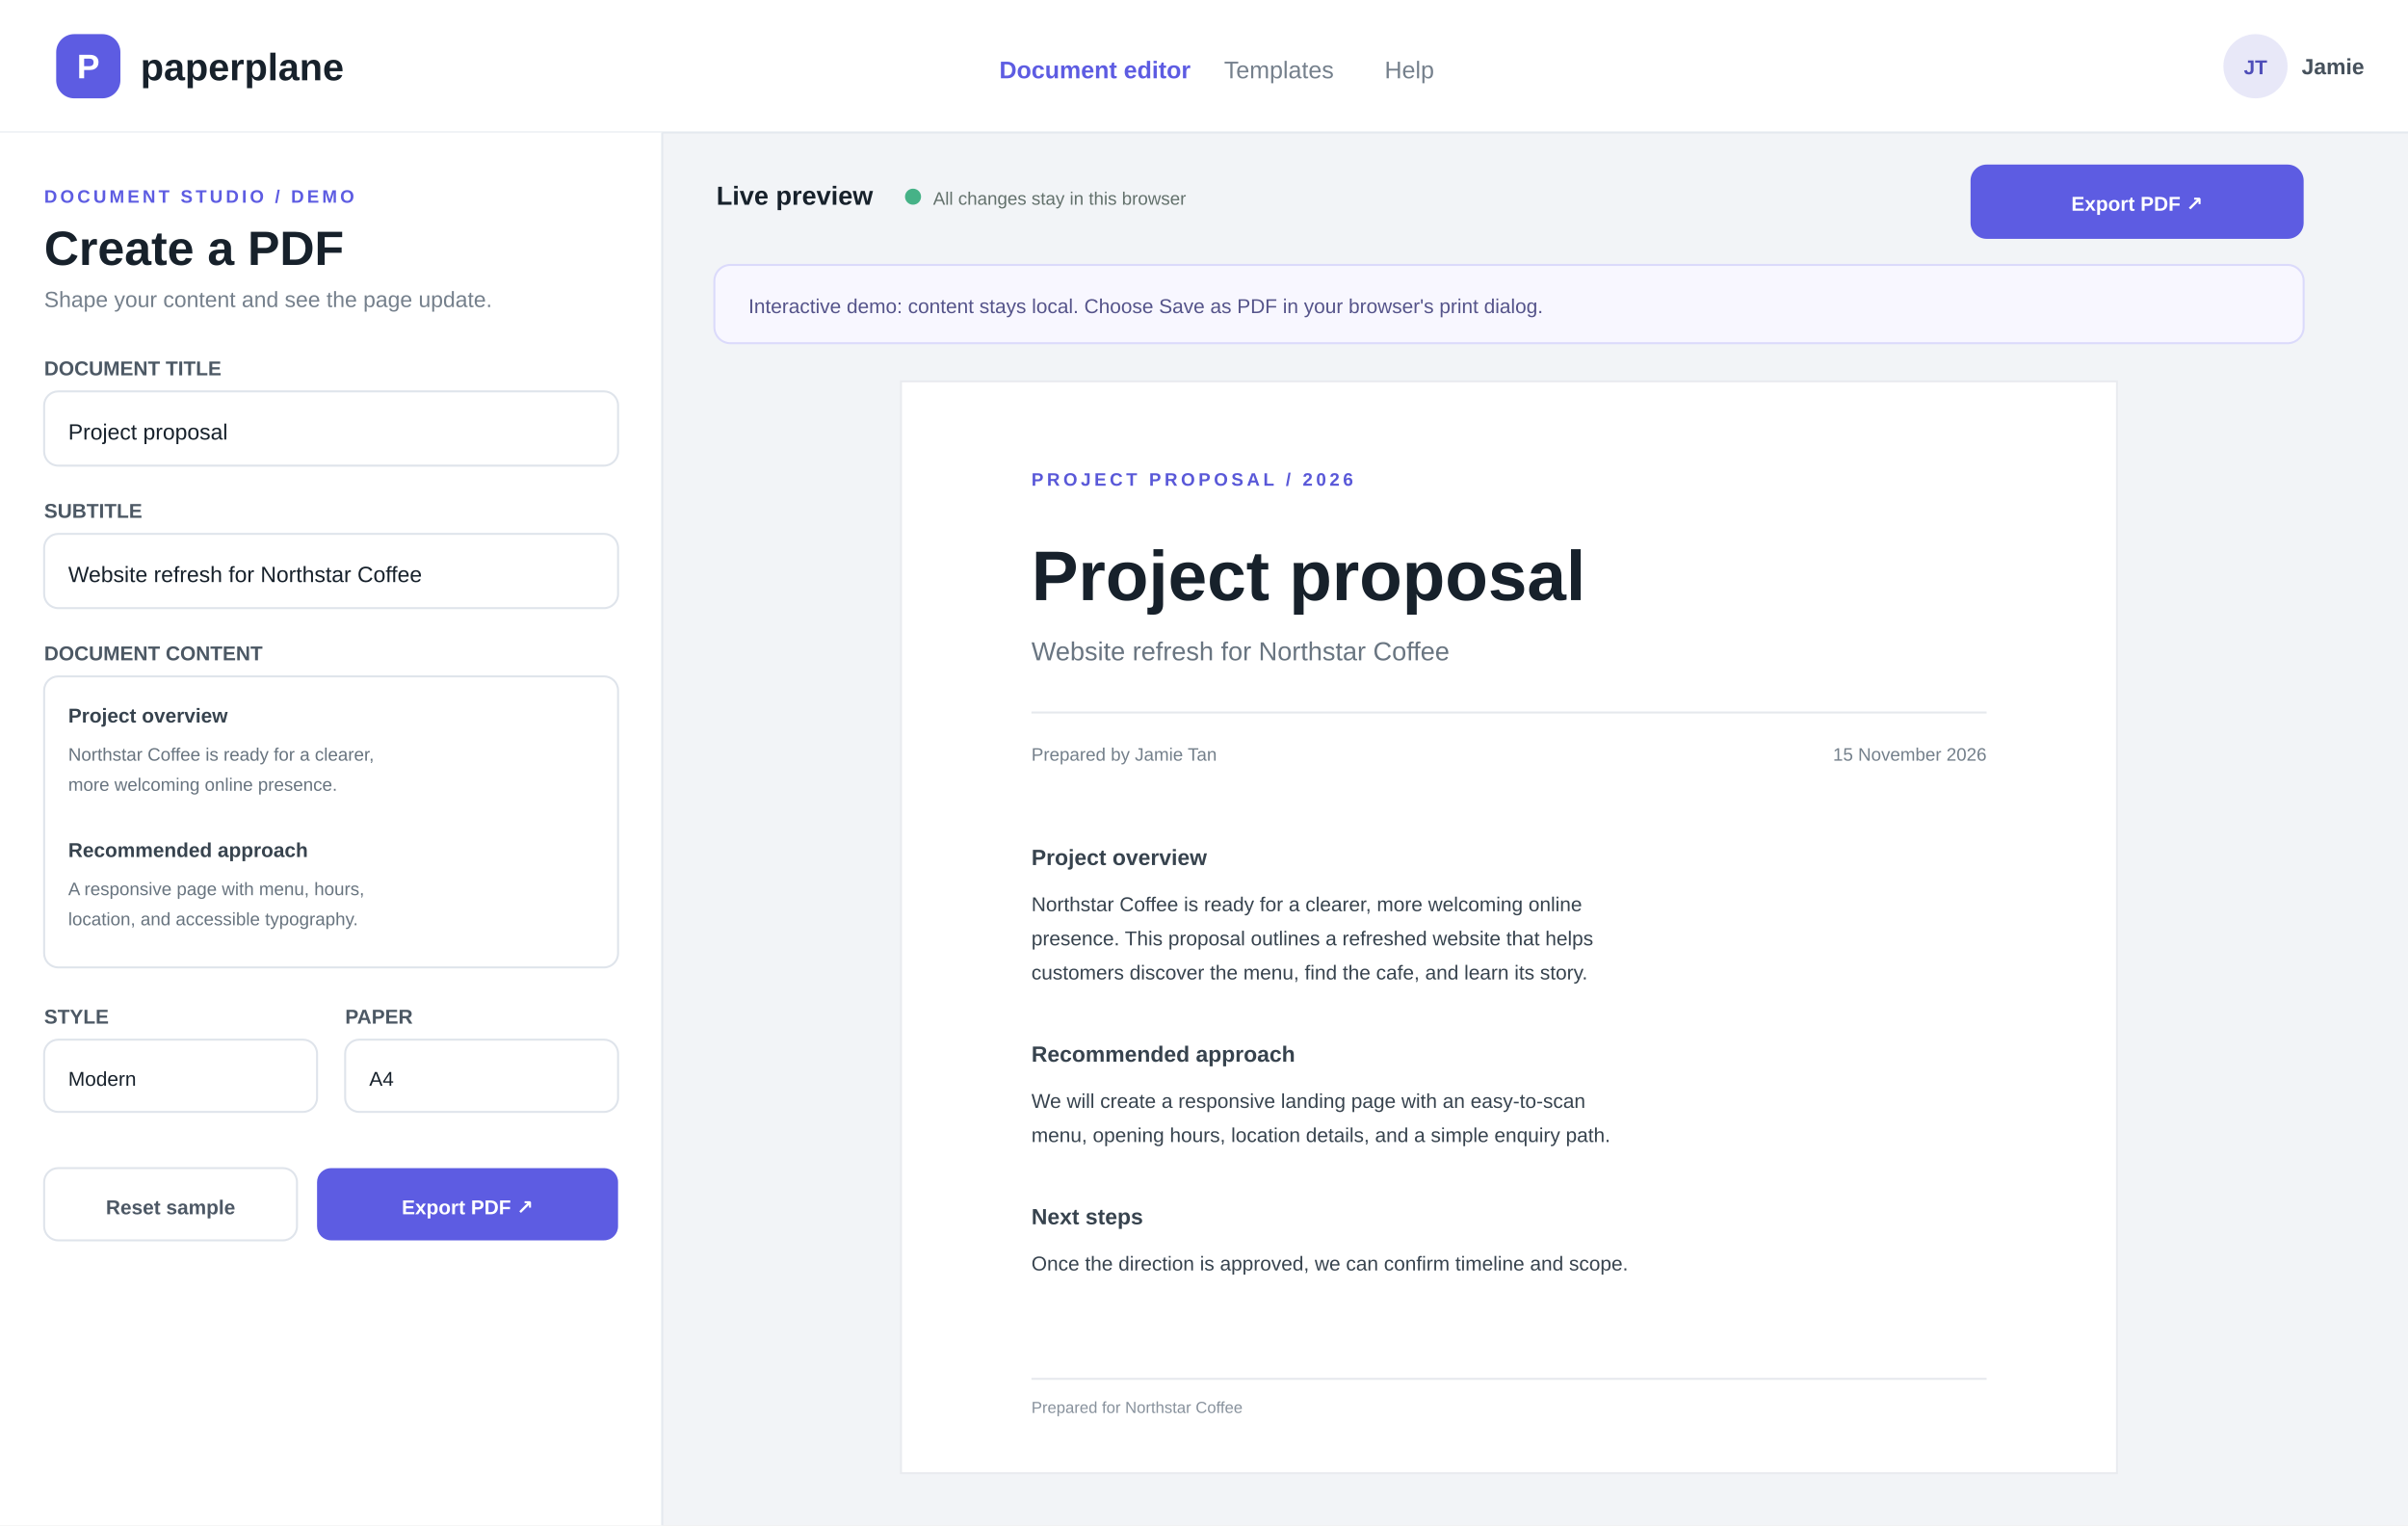
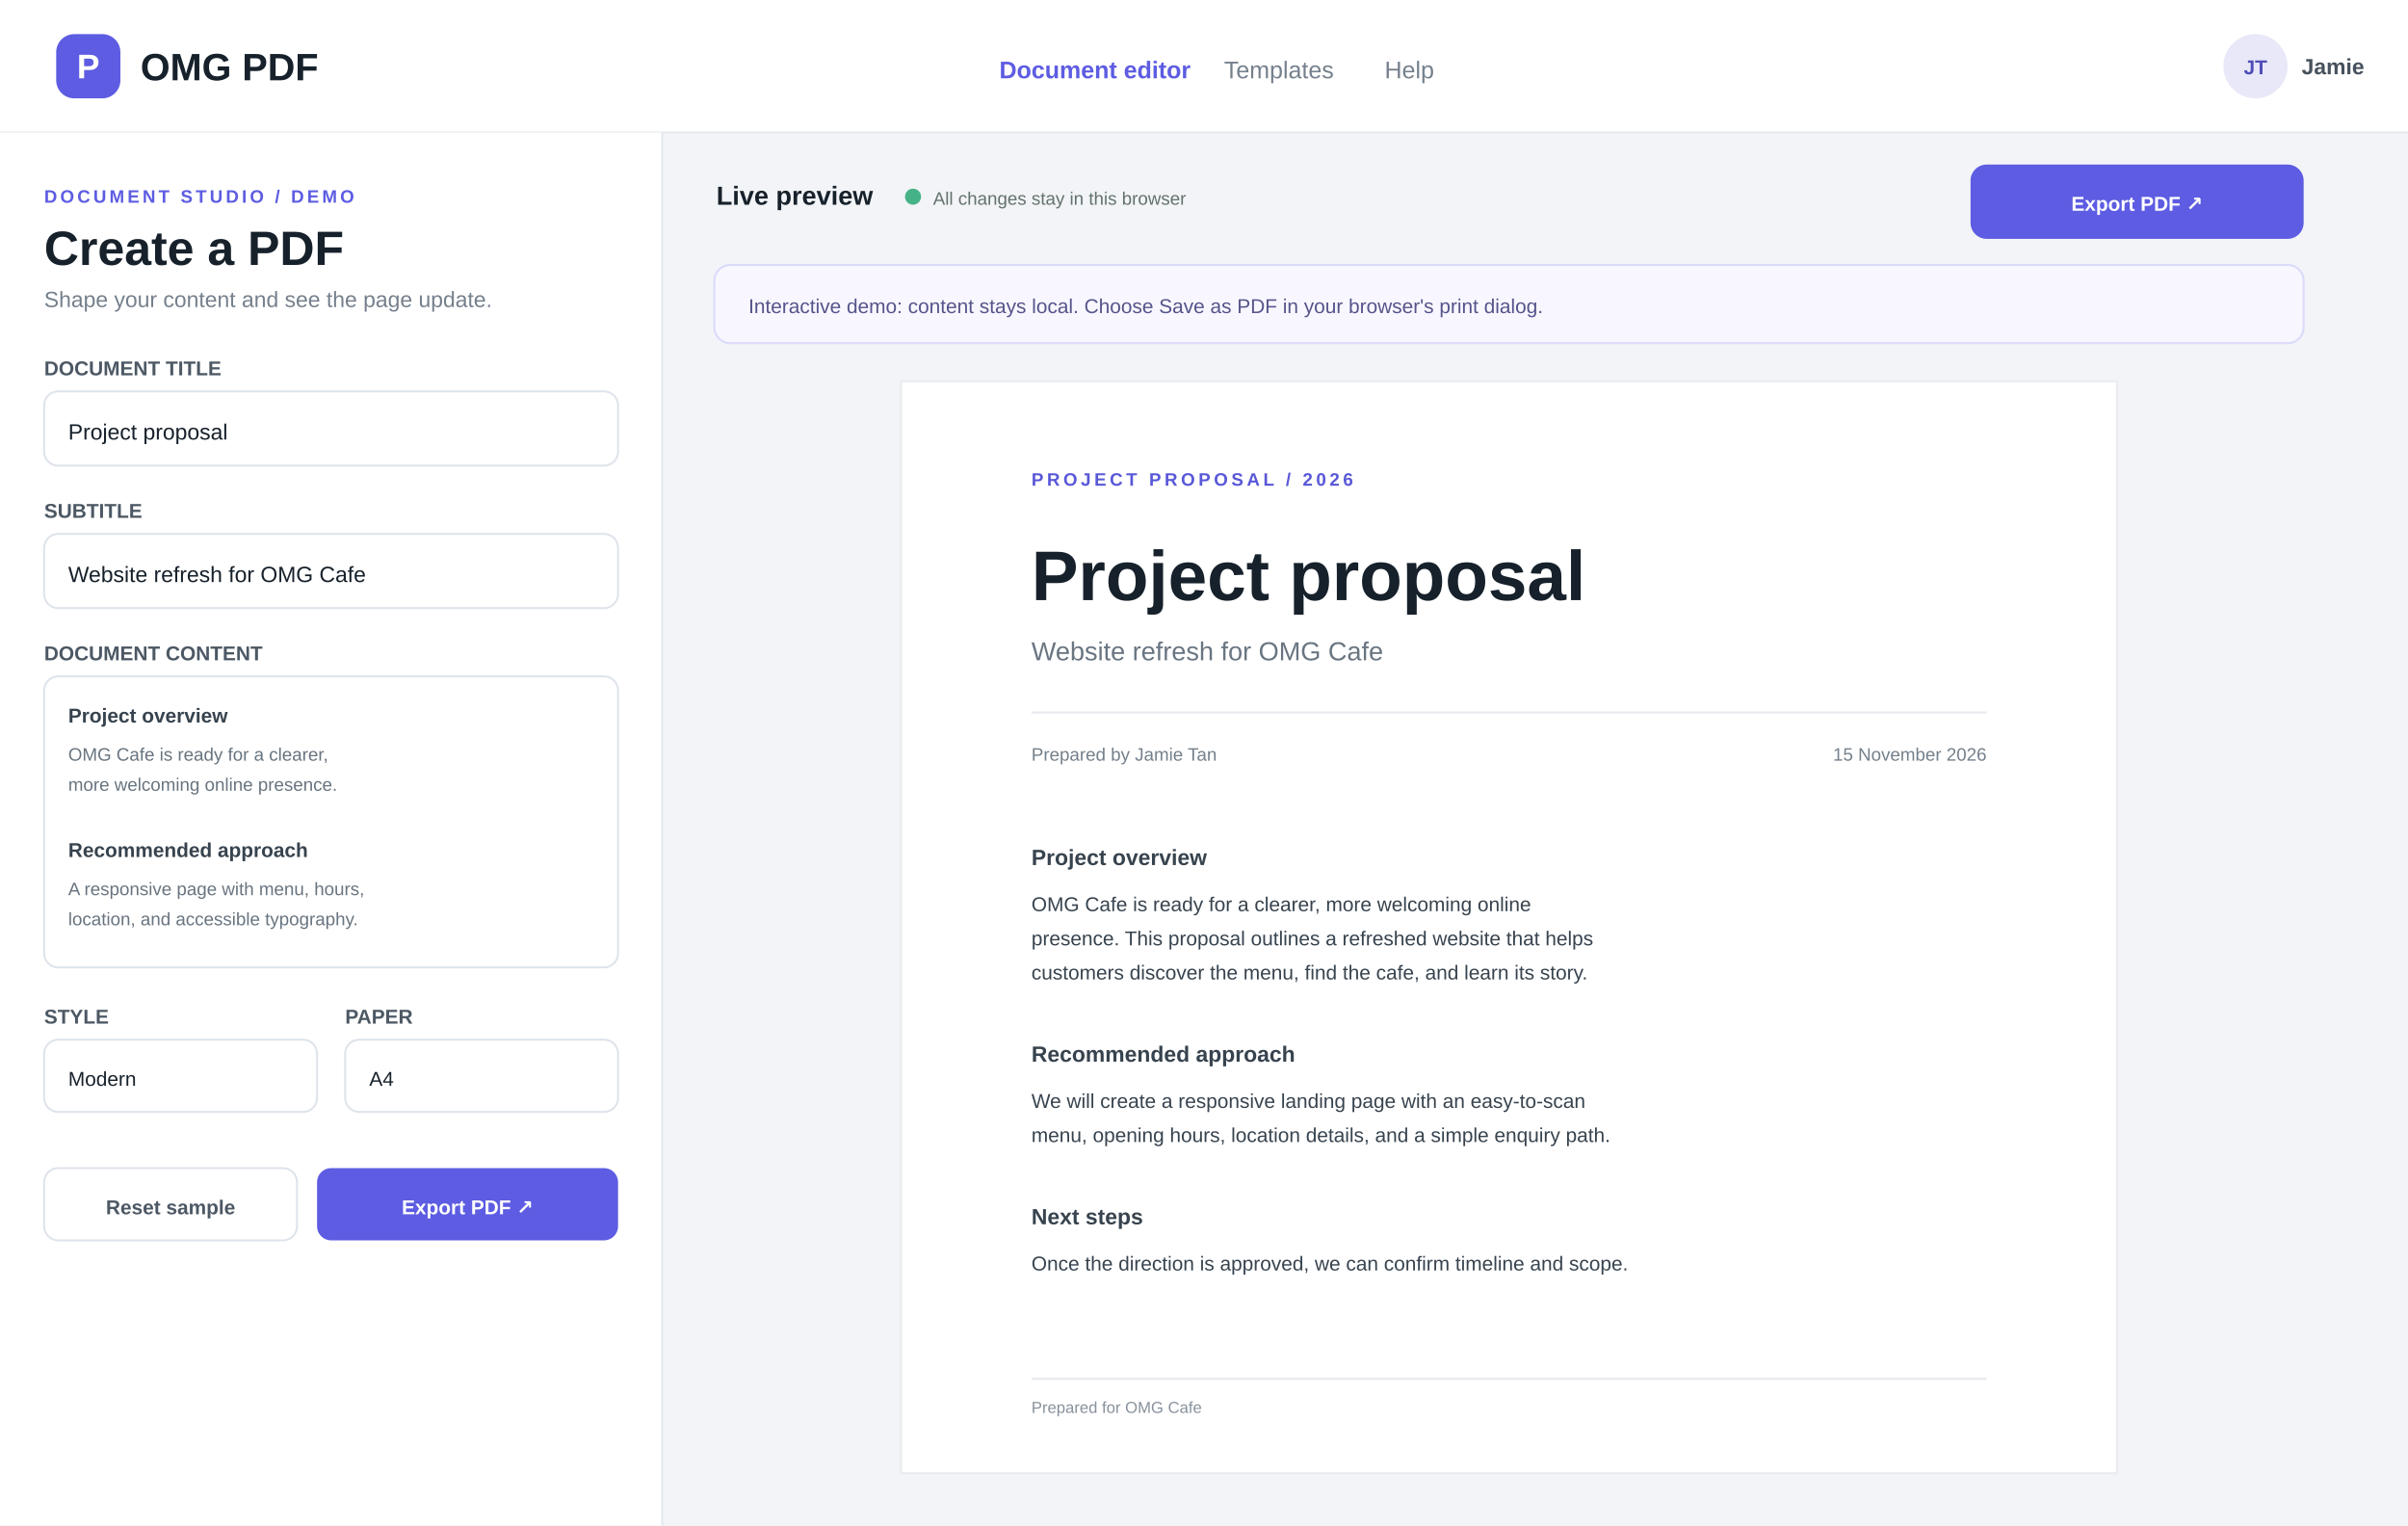
<svg xmlns="http://www.w3.org/2000/svg" width="1200" height="760" viewBox="0 0 1200 760">
  <rect width="1200" height="760" fill="#f2f4f7" />
  <rect width="1200" height="66" fill="#fff" />
  <path d="M0 66h1200" stroke="#e4e9ef" />
  <rect x="28" y="17" width="32" height="32" rx="9" fill="#5d5ce2" />
  <text x="44" y="39" fill="#fff" font-family="Arial,sans-serif" font-size="17" font-weight="700" text-anchor="middle">P</text>
-   <text x="70" y="40" fill="#17212b" font-family="Arial,sans-serif" font-size="19" font-weight="700">paperplane</text>
+   <text x="70" y="40" fill="#17212b" font-family="Arial,sans-serif" font-size="19" font-weight="700">OMG PDF</text>
  <text x="498" y="39" fill="#5d5ce2" font-family="Arial,sans-serif" font-size="12" font-weight="700">Document editor</text>
  <text x="610" y="39" fill="#75808c" font-family="Arial,sans-serif" font-size="12">Templates</text>
  <text x="690" y="39" fill="#75808c" font-family="Arial,sans-serif" font-size="12">Help</text>
  <circle cx="1124" cy="33" r="16" fill="#e8e8f8" />
  <text x="1124" y="37" fill="#4f4eb9" font-family="Arial,sans-serif" font-size="10" font-weight="700" text-anchor="middle">JT</text>
  <text x="1147" y="37" fill="#46515c" font-family="Arial,sans-serif" font-size="11" font-weight="700">Jamie</text>
  <rect y="66" width="330" height="694" fill="#fff" />
  <path d="M330 66v694" stroke="#e4e9ef" />
  <text x="22" y="101" fill="#5d5ce2" font-family="Arial,sans-serif" font-size="9" font-weight="700" letter-spacing="1.5">DOCUMENT STUDIO / DEMO</text>
  <text x="22" y="132" fill="#17212b" font-family="Arial,sans-serif" font-size="24" font-weight="700">Create a PDF</text>
  <text x="22" y="153" fill="#75808c" font-family="Arial,sans-serif" font-size="11">Shape your content and see the page update.</text>
  <text x="22" y="187" fill="#4c5864" font-family="Arial,sans-serif" font-size="10" font-weight="700">DOCUMENT TITLE</text>
  <rect x="22" y="195" width="286" height="37" rx="7" fill="#fff" stroke="#dfe4eb" />
  <text x="34" y="219" fill="#17212b" font-family="Arial,sans-serif" font-size="11">Project proposal</text>
  <text x="22" y="258" fill="#4c5864" font-family="Arial,sans-serif" font-size="10" font-weight="700">SUBTITLE</text>
  <rect x="22" y="266" width="286" height="37" rx="7" fill="#fff" stroke="#dfe4eb" />
-   <text x="34" y="290" fill="#17212b" font-family="Arial,sans-serif" font-size="11">Website refresh for Northstar Coffee</text>
+   <text x="34" y="290" fill="#17212b" font-family="Arial,sans-serif" font-size="11">Website refresh for OMG Cafe</text>
  <text x="22" y="329" fill="#4c5864" font-family="Arial,sans-serif" font-size="10" font-weight="700">DOCUMENT CONTENT</text>
  <rect x="22" y="337" width="286" height="145" rx="7" fill="#fff" stroke="#dfe4eb" />
  <text x="34" y="360" fill="#37434e" font-family="Arial,sans-serif" font-size="10" font-weight="700">Project overview</text>
-   <text x="34" y="379" fill="#68747f" font-family="Arial,sans-serif" font-size="9">Northstar Coffee is ready for a clearer,</text>
+   <text x="34" y="379" fill="#68747f" font-family="Arial,sans-serif" font-size="9">OMG Cafe is ready for a clearer,</text>
  <text x="34" y="394" fill="#68747f" font-family="Arial,sans-serif" font-size="9">more welcoming online presence.</text>
  <text x="34" y="427" fill="#37434e" font-family="Arial,sans-serif" font-size="10" font-weight="700">Recommended approach</text>
  <text x="34" y="446" fill="#68747f" font-family="Arial,sans-serif" font-size="9">A responsive page with menu, hours,</text>
  <text x="34" y="461" fill="#68747f" font-family="Arial,sans-serif" font-size="9">location, and accessible typography.</text>
  <text x="22" y="510" fill="#4c5864" font-family="Arial,sans-serif" font-size="10" font-weight="700">STYLE</text>
  <rect x="22" y="518" width="136" height="36" rx="7" fill="#fff" stroke="#dfe4eb" />
  <text x="34" y="541" fill="#17212b" font-family="Arial,sans-serif" font-size="10">Modern</text>
  <text x="172" y="510" fill="#4c5864" font-family="Arial,sans-serif" font-size="10" font-weight="700">PAPER</text>
  <rect x="172" y="518" width="136" height="36" rx="7" fill="#fff" stroke="#dfe4eb" />
  <text x="184" y="541" fill="#17212b" font-family="Arial,sans-serif" font-size="10">A4</text>
  <rect x="22" y="582" width="126" height="36" rx="7" fill="#fff" stroke="#dfe4eb" />
  <text x="85" y="605" fill="#4d5865" font-family="Arial,sans-serif" font-size="10" font-weight="700" text-anchor="middle">Reset sample</text>
  <rect x="158" y="582" width="150" height="36" rx="7" fill="#5d5ce2" />
  <text x="233" y="605" fill="#fff" font-family="Arial,sans-serif" font-size="10" font-weight="700" text-anchor="middle">Export PDF  ↗</text>
  <text x="357" y="102" fill="#17212b" font-family="Arial,sans-serif" font-size="13" font-weight="700">Live preview</text>
  <circle cx="455" cy="98" r="4" fill="#46b287" />
  <text x="465" y="102" fill="#63716c" font-family="Arial,sans-serif" font-size="9">All changes stay in this browser</text>
  <rect x="982" y="82" width="166" height="37" rx="8" fill="#5d5ce2" />
  <text x="1065" y="105" fill="#fff" font-family="Arial,sans-serif" font-size="10" font-weight="700" text-anchor="middle">Export PDF  ↗</text>
  <rect x="356" y="132" width="792" height="39" rx="8" fill="#f8f7ff" stroke="#dbdafb" />
  <text x="373" y="156" fill="#55548a" font-family="Arial,sans-serif" font-size="10">Interactive demo: content stays local. Choose Save as PDF in your browser's print dialog.</text>
  <rect x="449" y="190" width="606" height="544" fill="#fff" />
  <rect x="449" y="190" width="606" height="544" fill="none" stroke="#e9ebef" />
  <text x="514" y="242" fill="#5958d8" font-family="Arial,sans-serif" font-size="9" font-weight="700" letter-spacing="1.7">PROJECT PROPOSAL / 2026</text>
  <text x="514" y="299" fill="#17212b" font-family="Arial,sans-serif" font-size="35" font-weight="700">Project proposal</text>
-   <text x="514" y="329" fill="#697581" font-family="Arial,sans-serif" font-size="13">Website refresh for Northstar Coffee</text>
+   <text x="514" y="329" fill="#697581" font-family="Arial,sans-serif" font-size="13">Website refresh for OMG Cafe</text>
  <path d="M514 355h476" stroke="#e6e9ed" />
  <text x="514" y="379" fill="#74808b" font-family="Arial,sans-serif" font-size="9">Prepared by Jamie Tan</text>
  <text x="990" y="379" fill="#74808b" font-family="Arial,sans-serif" font-size="9" text-anchor="end">15 November 2026</text>
  <text x="514" y="431" fill="#37434e" font-family="Arial,sans-serif" font-size="11" font-weight="700">Project overview</text>
-   <text x="514" y="454" fill="#37434e" font-family="Arial,sans-serif" font-size="10">Northstar Coffee is ready for a clearer, more welcoming online</text>
+   <text x="514" y="454" fill="#37434e" font-family="Arial,sans-serif" font-size="10">OMG Cafe is ready for a clearer, more welcoming online</text>
  <text x="514" y="471" fill="#37434e" font-family="Arial,sans-serif" font-size="10">presence. This proposal outlines a refreshed website that helps</text>
  <text x="514" y="488" fill="#37434e" font-family="Arial,sans-serif" font-size="10">customers discover the menu, find the cafe, and learn its story.</text>
  <text x="514" y="529" fill="#37434e" font-family="Arial,sans-serif" font-size="11" font-weight="700">Recommended approach</text>
  <text x="514" y="552" fill="#37434e" font-family="Arial,sans-serif" font-size="10">We will create a responsive landing page with an easy-to-scan</text>
  <text x="514" y="569" fill="#37434e" font-family="Arial,sans-serif" font-size="10">menu, opening hours, location details, and a simple enquiry path.</text>
  <text x="514" y="610" fill="#37434e" font-family="Arial,sans-serif" font-size="11" font-weight="700">Next steps</text>
  <text x="514" y="633" fill="#37434e" font-family="Arial,sans-serif" font-size="10">Once the direction is approved, we can confirm timeline and scope.</text>
  <path d="M514 687h476" stroke="#e6e9ed" />
-   <text x="514" y="704" fill="#87919c" font-family="Arial,sans-serif" font-size="8">Prepared for Northstar Coffee</text>
+   <text x="514" y="704" fill="#87919c" font-family="Arial,sans-serif" font-size="8">Prepared for OMG Cafe</text>
</svg>
